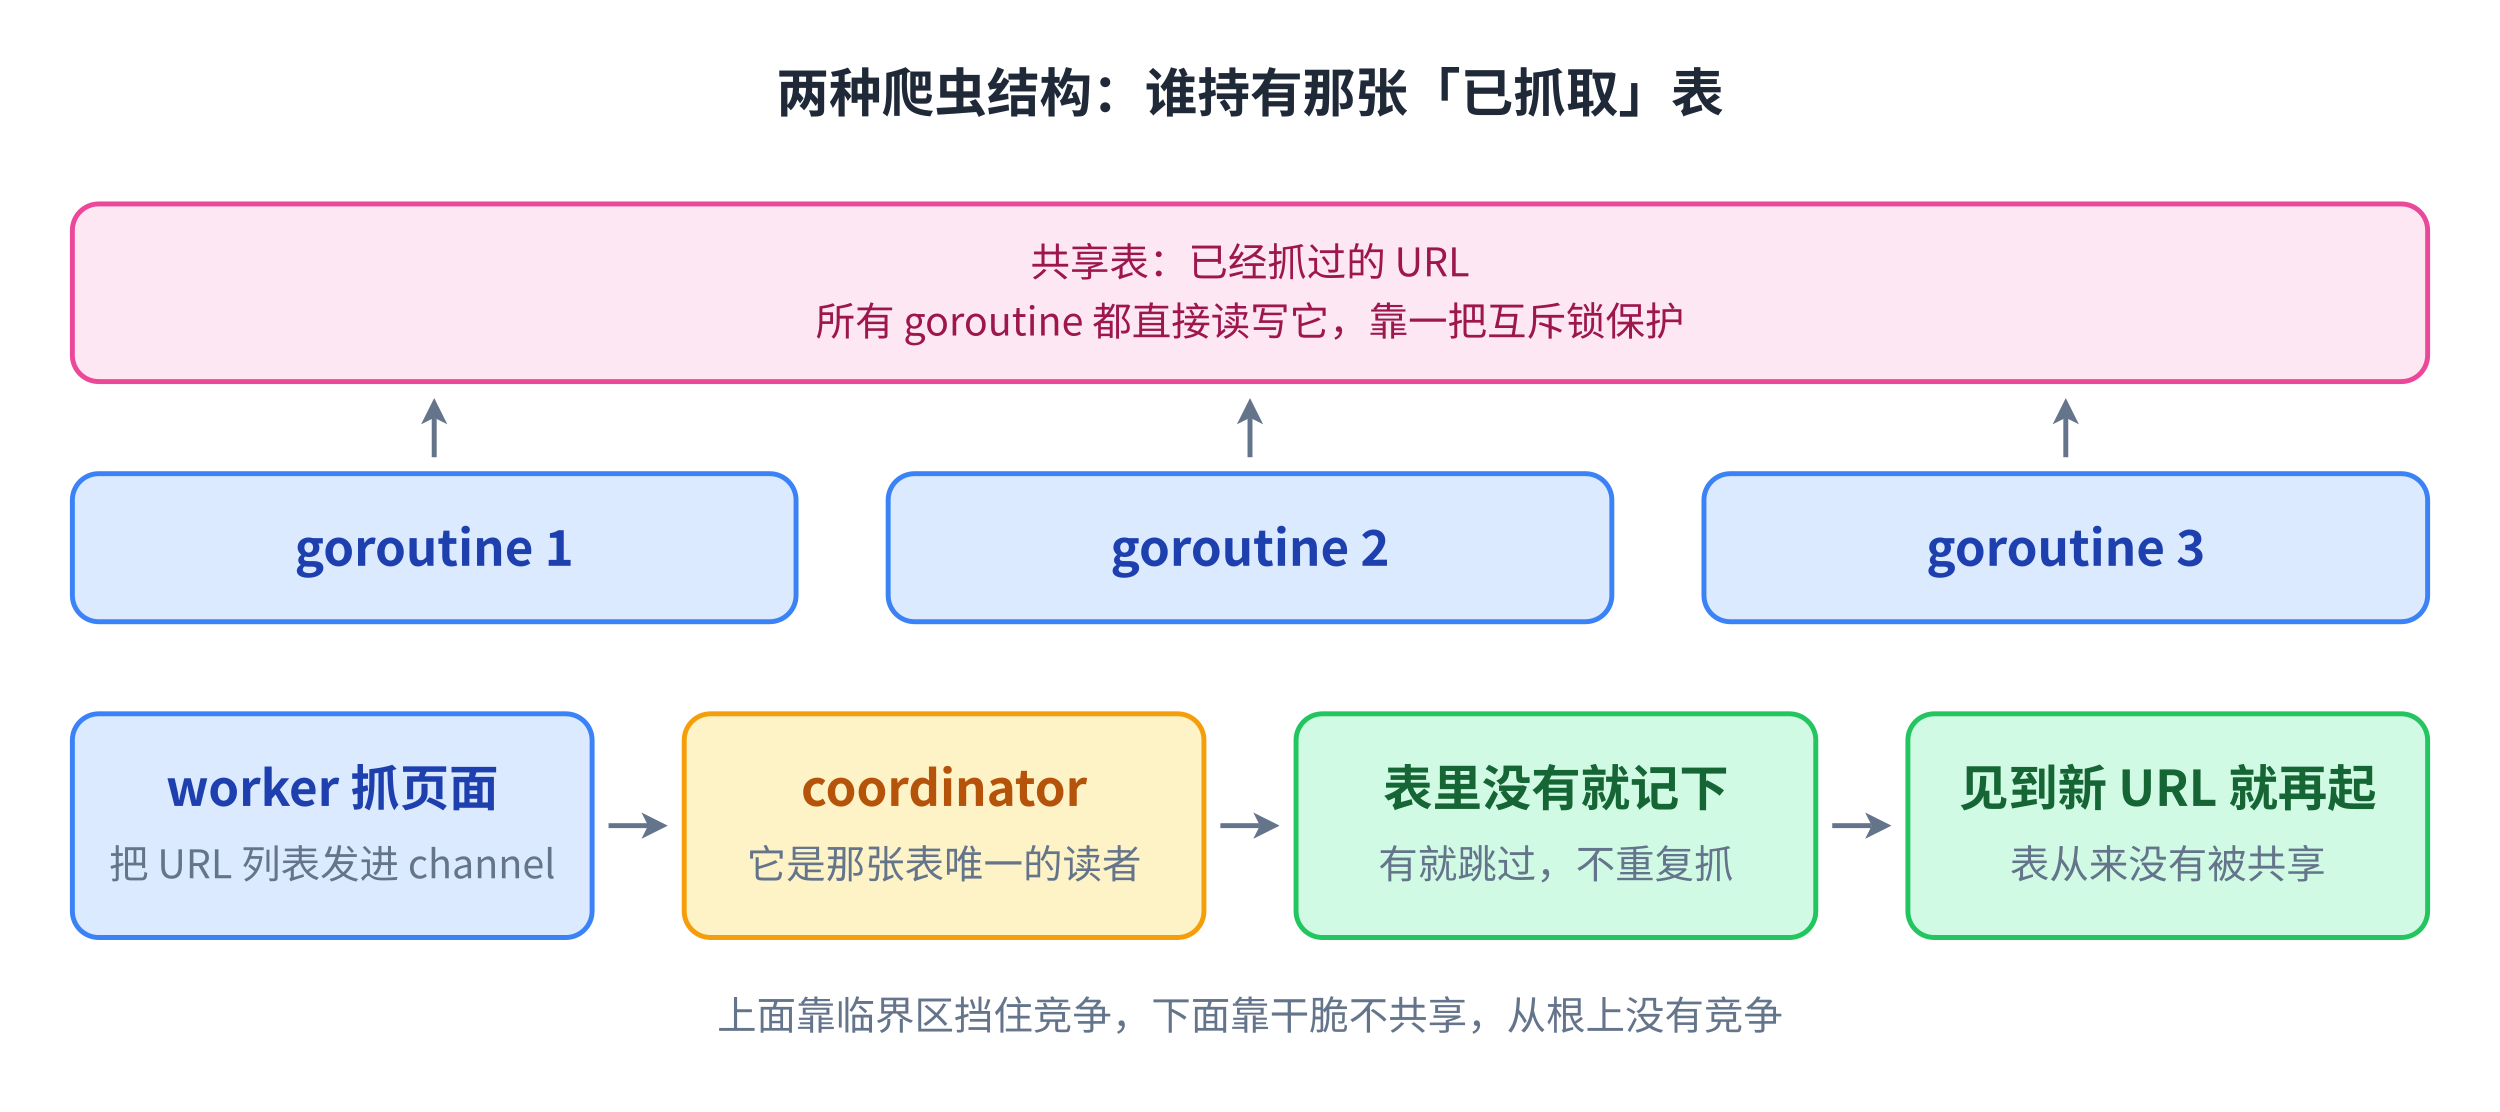
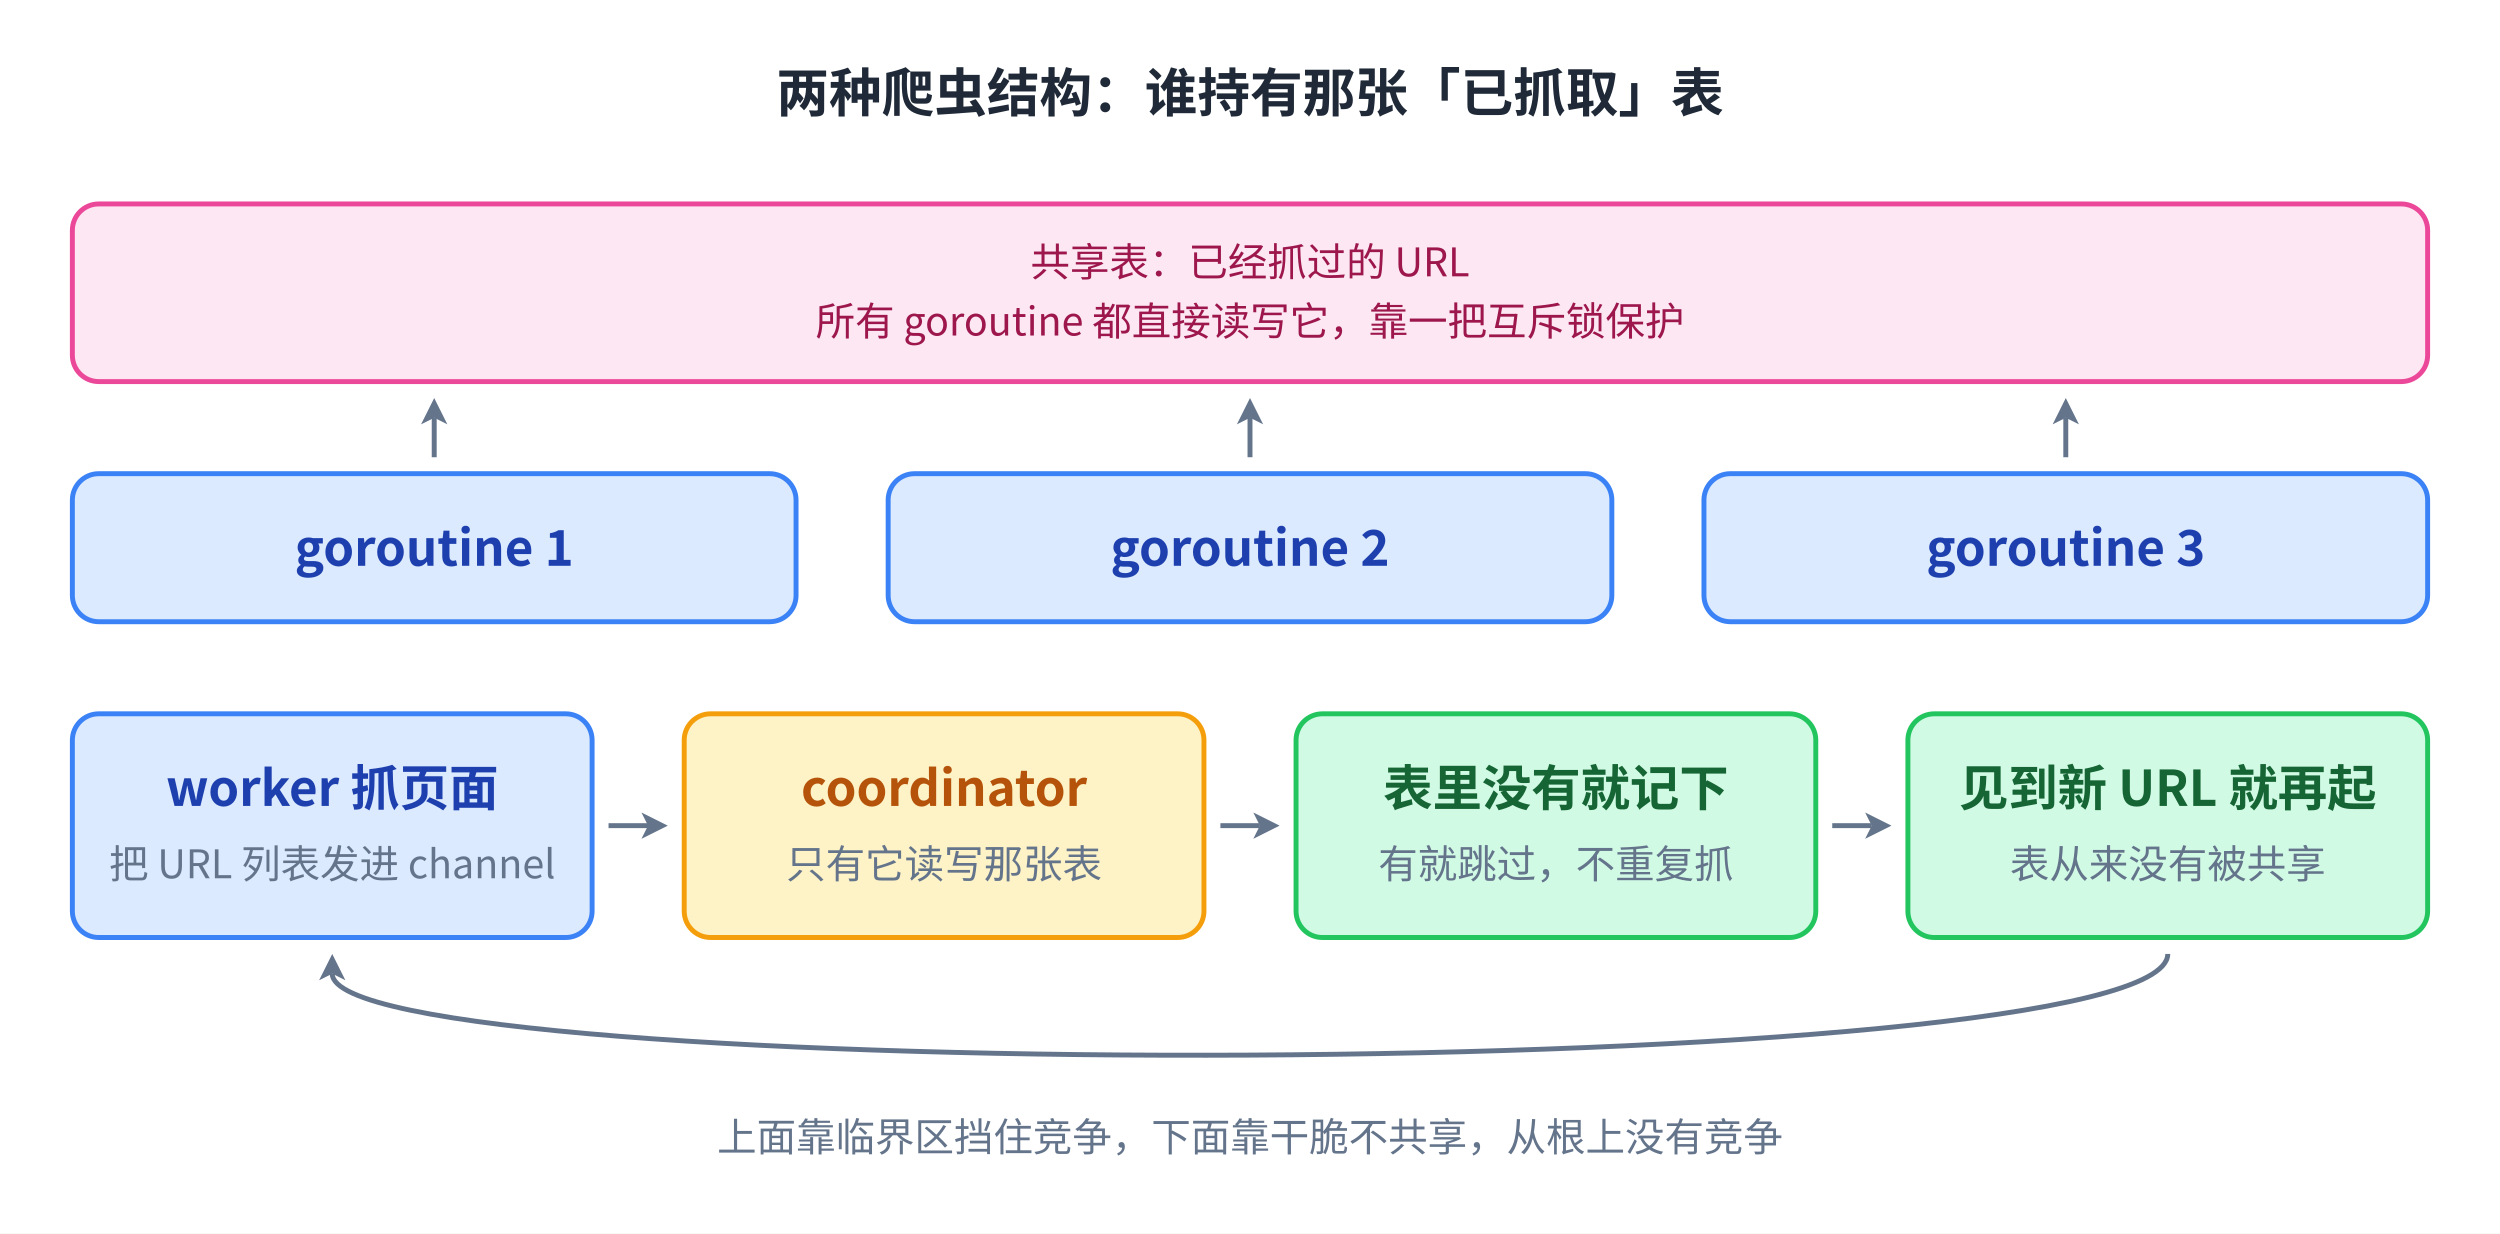
- <svg xmlns="http://www.w3.org/2000/svg" viewBox="0 0 760 338" width="760" height="338" role="img" aria-labelledby="rpc-and-threads-8-title rpc-and-threads-8-desc">
+ <svg xmlns="http://www.w3.org/2000/svg" viewBox="0 0 760 375" width="760" height="375" role="img" aria-labelledby="rpc-and-threads-8-title rpc-and-threads-8-desc">
  <defs>
    <style>
      text { font-family: 'PingFang SC', 'Microsoft YaHei', 'Noto Sans CJK SC', system-ui, sans-serif; }
    </style>
    <marker id="arrow" markerWidth="8" markerHeight="8" refX="2" refY="4" orient="auto" markerUnits="userSpaceOnUse">
      <path d="M0,0 L8,4 L0,8 L2,4 z" fill="#64748b" />
    </marker>
  </defs>
-   <rect x="0" y="0" width="760" height="338" fill="#ffffff" />
+   <rect x="0" y="0" width="760" height="375" fill="#ffffff" />
  <text x="380" y="34" font-size="16" font-weight="600" fill="#1f2937" text-anchor="middle">两种爬虫结构：谁持有那张「已抓取」表</text>
  <rect x="22" y="62" width="716" height="54" rx="8" fill="#fce7f3" stroke="#ec4899" stroke-width="1.5" />
  <text x="380" y="84" font-size="12" fill="#9d174d" text-anchor="middle">共享表：已经抓过的 URL</text>
  <text x="380" y="102" font-size="12" fill="#9d174d" text-anchor="middle">所有 goroutine 都直接读写它，靠一把互斥锁保护</text>
  <path d="M132,139 L132,127" fill="none" stroke="#64748b" stroke-width="1.5" marker-end="url(#arrow)" />
  <path d="M380,139 L380,127" fill="none" stroke="#64748b" stroke-width="1.5" marker-end="url(#arrow)" />
  <path d="M628,139 L628,127" fill="none" stroke="#64748b" stroke-width="1.5" marker-end="url(#arrow)" />
  <rect x="22" y="144" width="220" height="45" rx="8" fill="#dbeafe" stroke="#3b82f6" stroke-width="1.5" />
  <text x="132" y="172" font-size="15" font-weight="600" fill="#1e40af" text-anchor="middle">goroutine 1</text>
  <rect x="270" y="144" width="220" height="45" rx="8" fill="#dbeafe" stroke="#3b82f6" stroke-width="1.5" />
  <text x="380" y="172" font-size="15" font-weight="600" fill="#1e40af" text-anchor="middle">goroutine 2</text>
  <rect x="518" y="144" width="220" height="45" rx="8" fill="#dbeafe" stroke="#3b82f6" stroke-width="1.5" />
  <text x="628" y="172" font-size="15" font-weight="600" fill="#1e40af" text-anchor="middle">goroutine 3</text>
  <path d="M185,251 L197,251" fill="none" stroke="#64748b" stroke-width="1.5" marker-end="url(#arrow)" />
  <path d="M371,251 L383,251" fill="none" stroke="#64748b" stroke-width="1.5" marker-end="url(#arrow)" />
  <path d="M557,251 L569,251" fill="none" stroke="#64748b" stroke-width="1.5" marker-end="url(#arrow)" />
+   <path d="M659,290 C 659,330 101,330 101,296" fill="none" stroke="#64748b" stroke-width="1.5" marker-end="url(#arrow)" />
  <rect x="22" y="217" width="158" height="68" rx="8" fill="#dbeafe" stroke="#3b82f6" stroke-width="1.5" />
  <text x="101" y="245" font-size="15" font-weight="600" fill="#1e40af" text-anchor="middle">worker 抓页面</text>
  <text x="101" y="267" font-size="12" fill="#64748b" text-anchor="middle">把 URL 列表发进 channel</text>
  <rect x="208" y="217" width="158" height="68" rx="8" fill="#fef3c7" stroke="#f59e0b" stroke-width="1.5" />
  <text x="287" y="245" font-size="15" font-weight="600" fill="#b45309" text-anchor="middle">coordinator</text>
-   <text x="287" y="267" font-size="12" fill="#64748b" text-anchor="middle">它是那张表唯一的读者</text>
+   <text x="287" y="267" font-size="12" fill="#64748b" text-anchor="middle">只有它读写那张表</text>
  <rect x="394" y="217" width="158" height="68" rx="8" fill="#d1fae5" stroke="#22c55e" stroke-width="1.5" />
  <text x="473" y="245" font-size="15" font-weight="600" fill="#166534" text-anchor="middle">表里没有就记下</text>
  <text x="473" y="267" font-size="12" fill="#64748b" text-anchor="middle">有就跳过，不重复抓</text>
  <rect x="580" y="217" width="158" height="68" rx="8" fill="#d1fae5" stroke="#22c55e" stroke-width="1.5" />
  <text x="659" y="245" font-size="15" font-weight="600" fill="#166534" text-anchor="middle">见到新 URL 就再起</text>
  <text x="659" y="267" font-size="12" fill="#64748b" text-anchor="middle">表从来没有被共享</text>
-   <text x="380" y="313" font-size="12" fill="#64748b" text-anchor="middle">上面靠临界区挡住竞争，下面靠干脆不共享，从根上没有竞争</text>
+   <text x="380" y="350" font-size="12" fill="#64748b" text-anchor="middle">上面靠临界区挡住竞争，下面靠干脆不共享，从根上没有竞争</text>
</svg>
